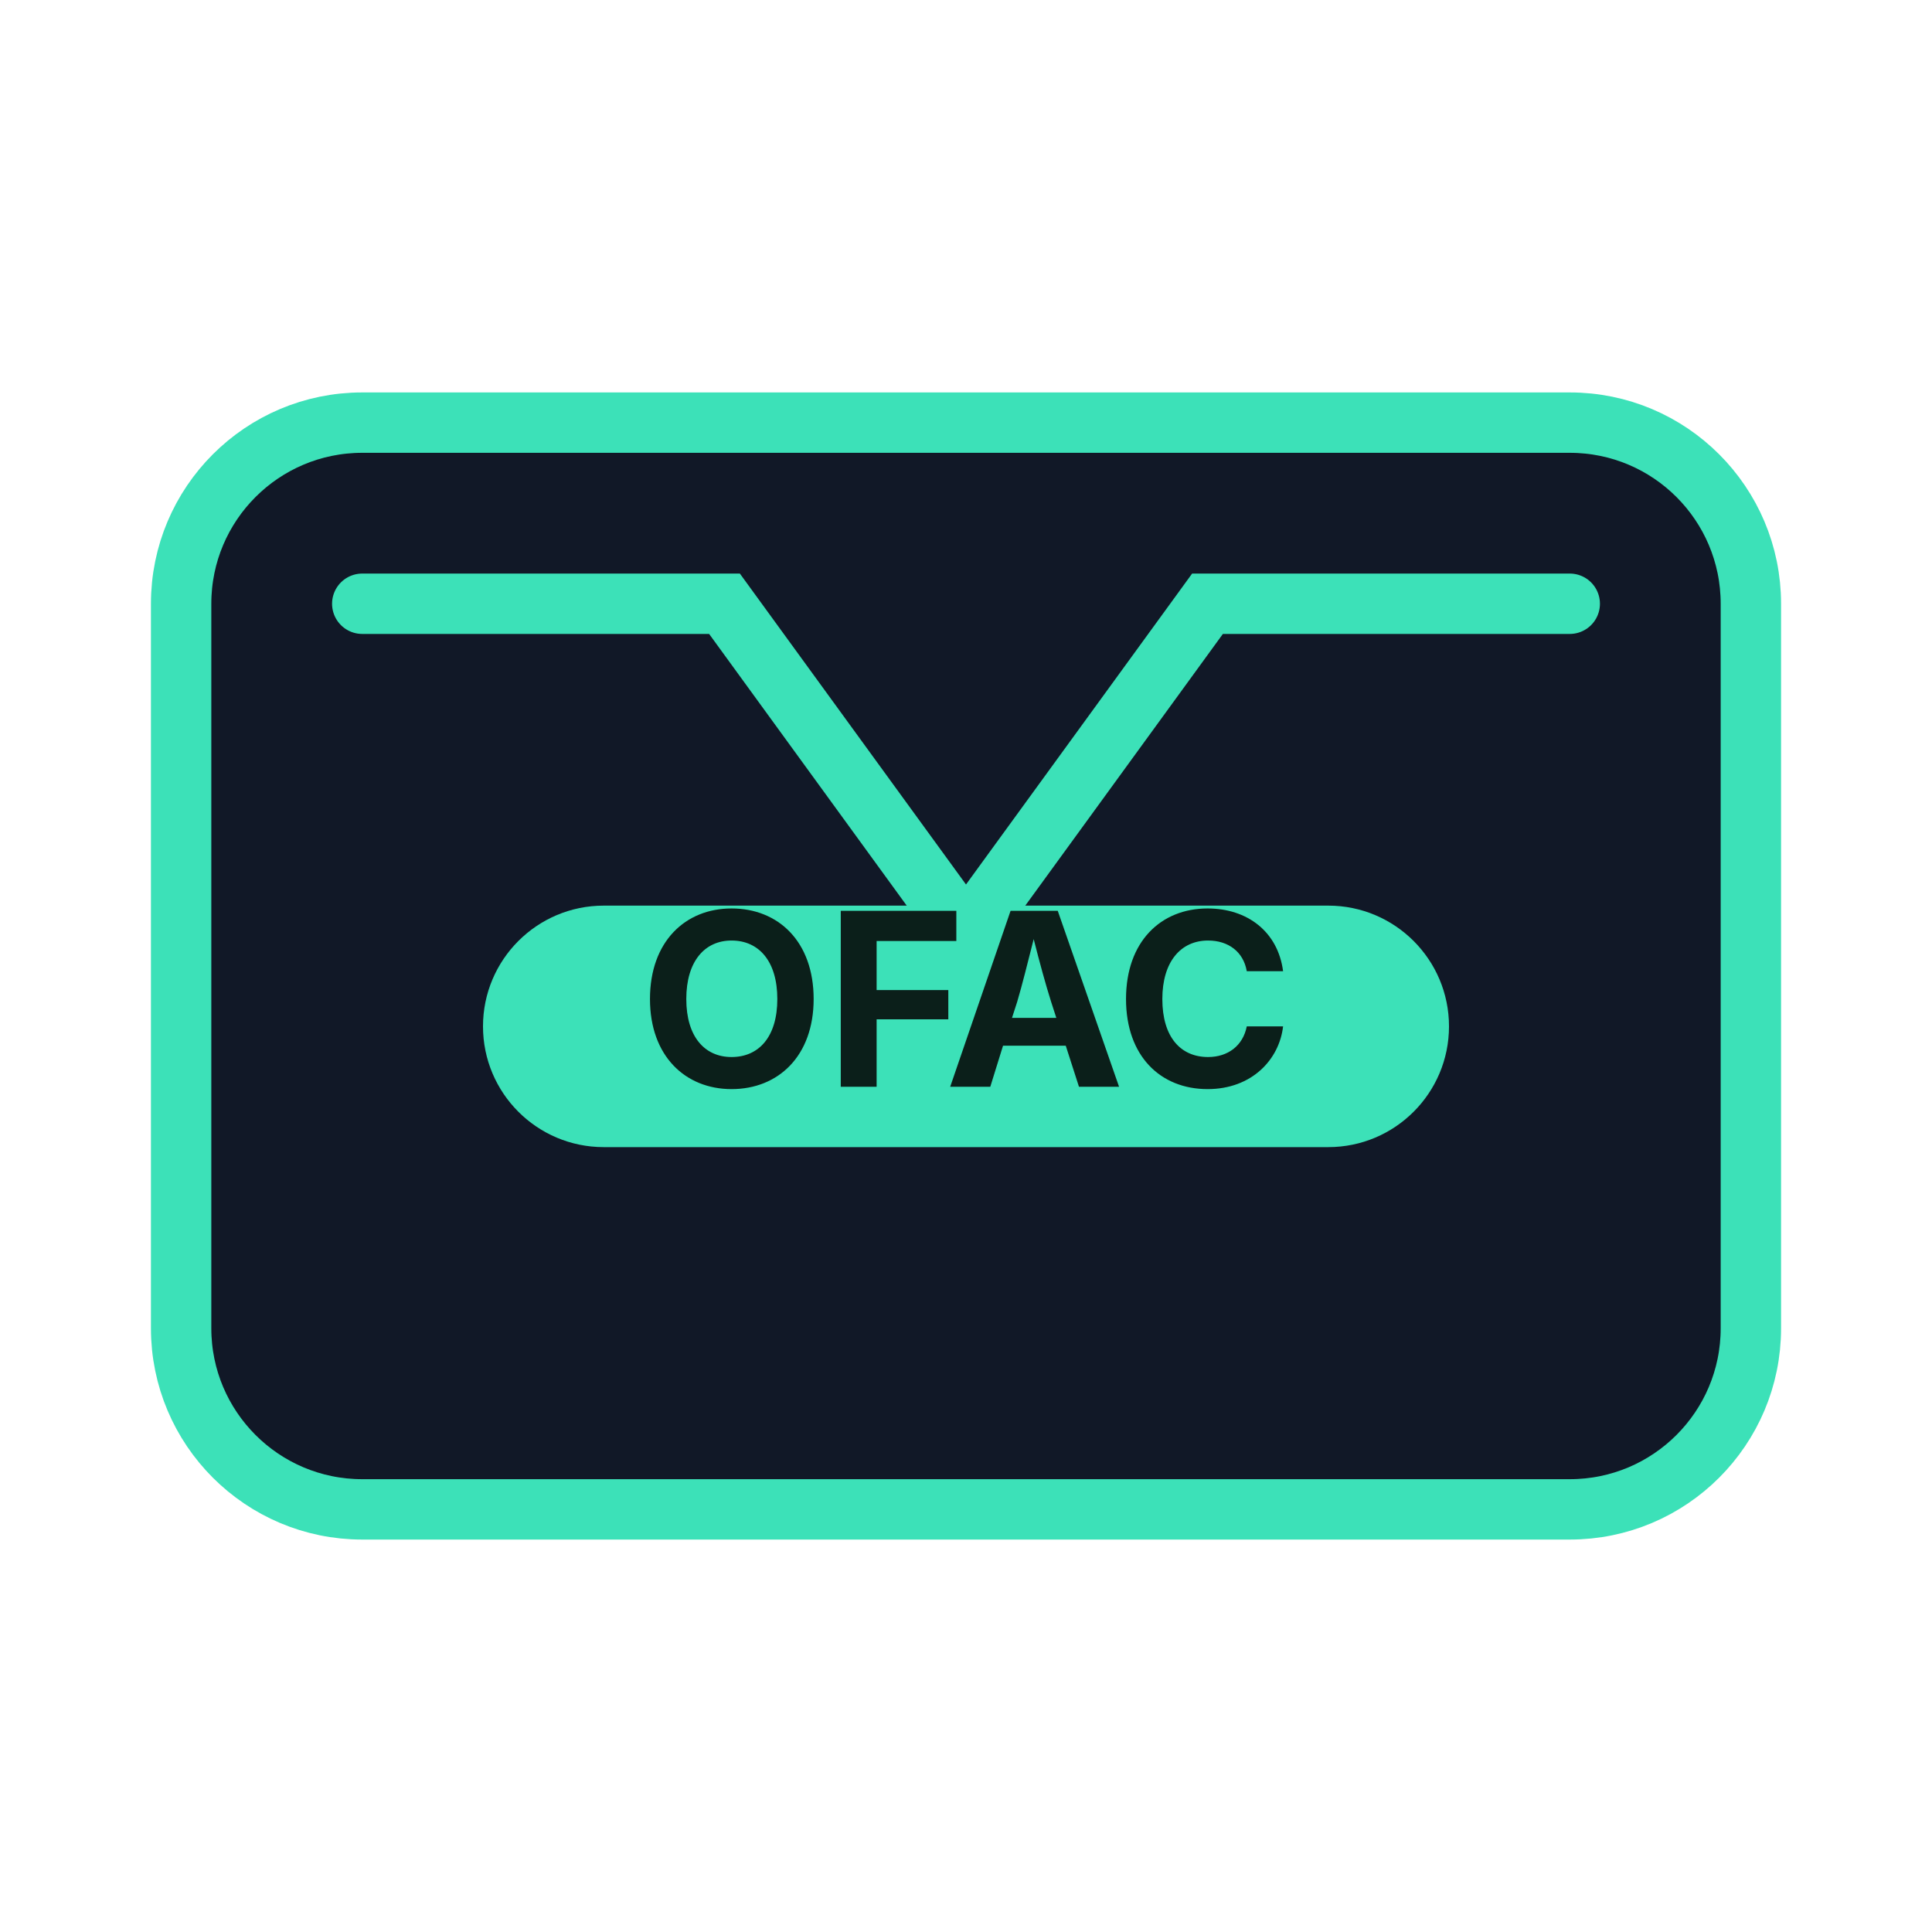
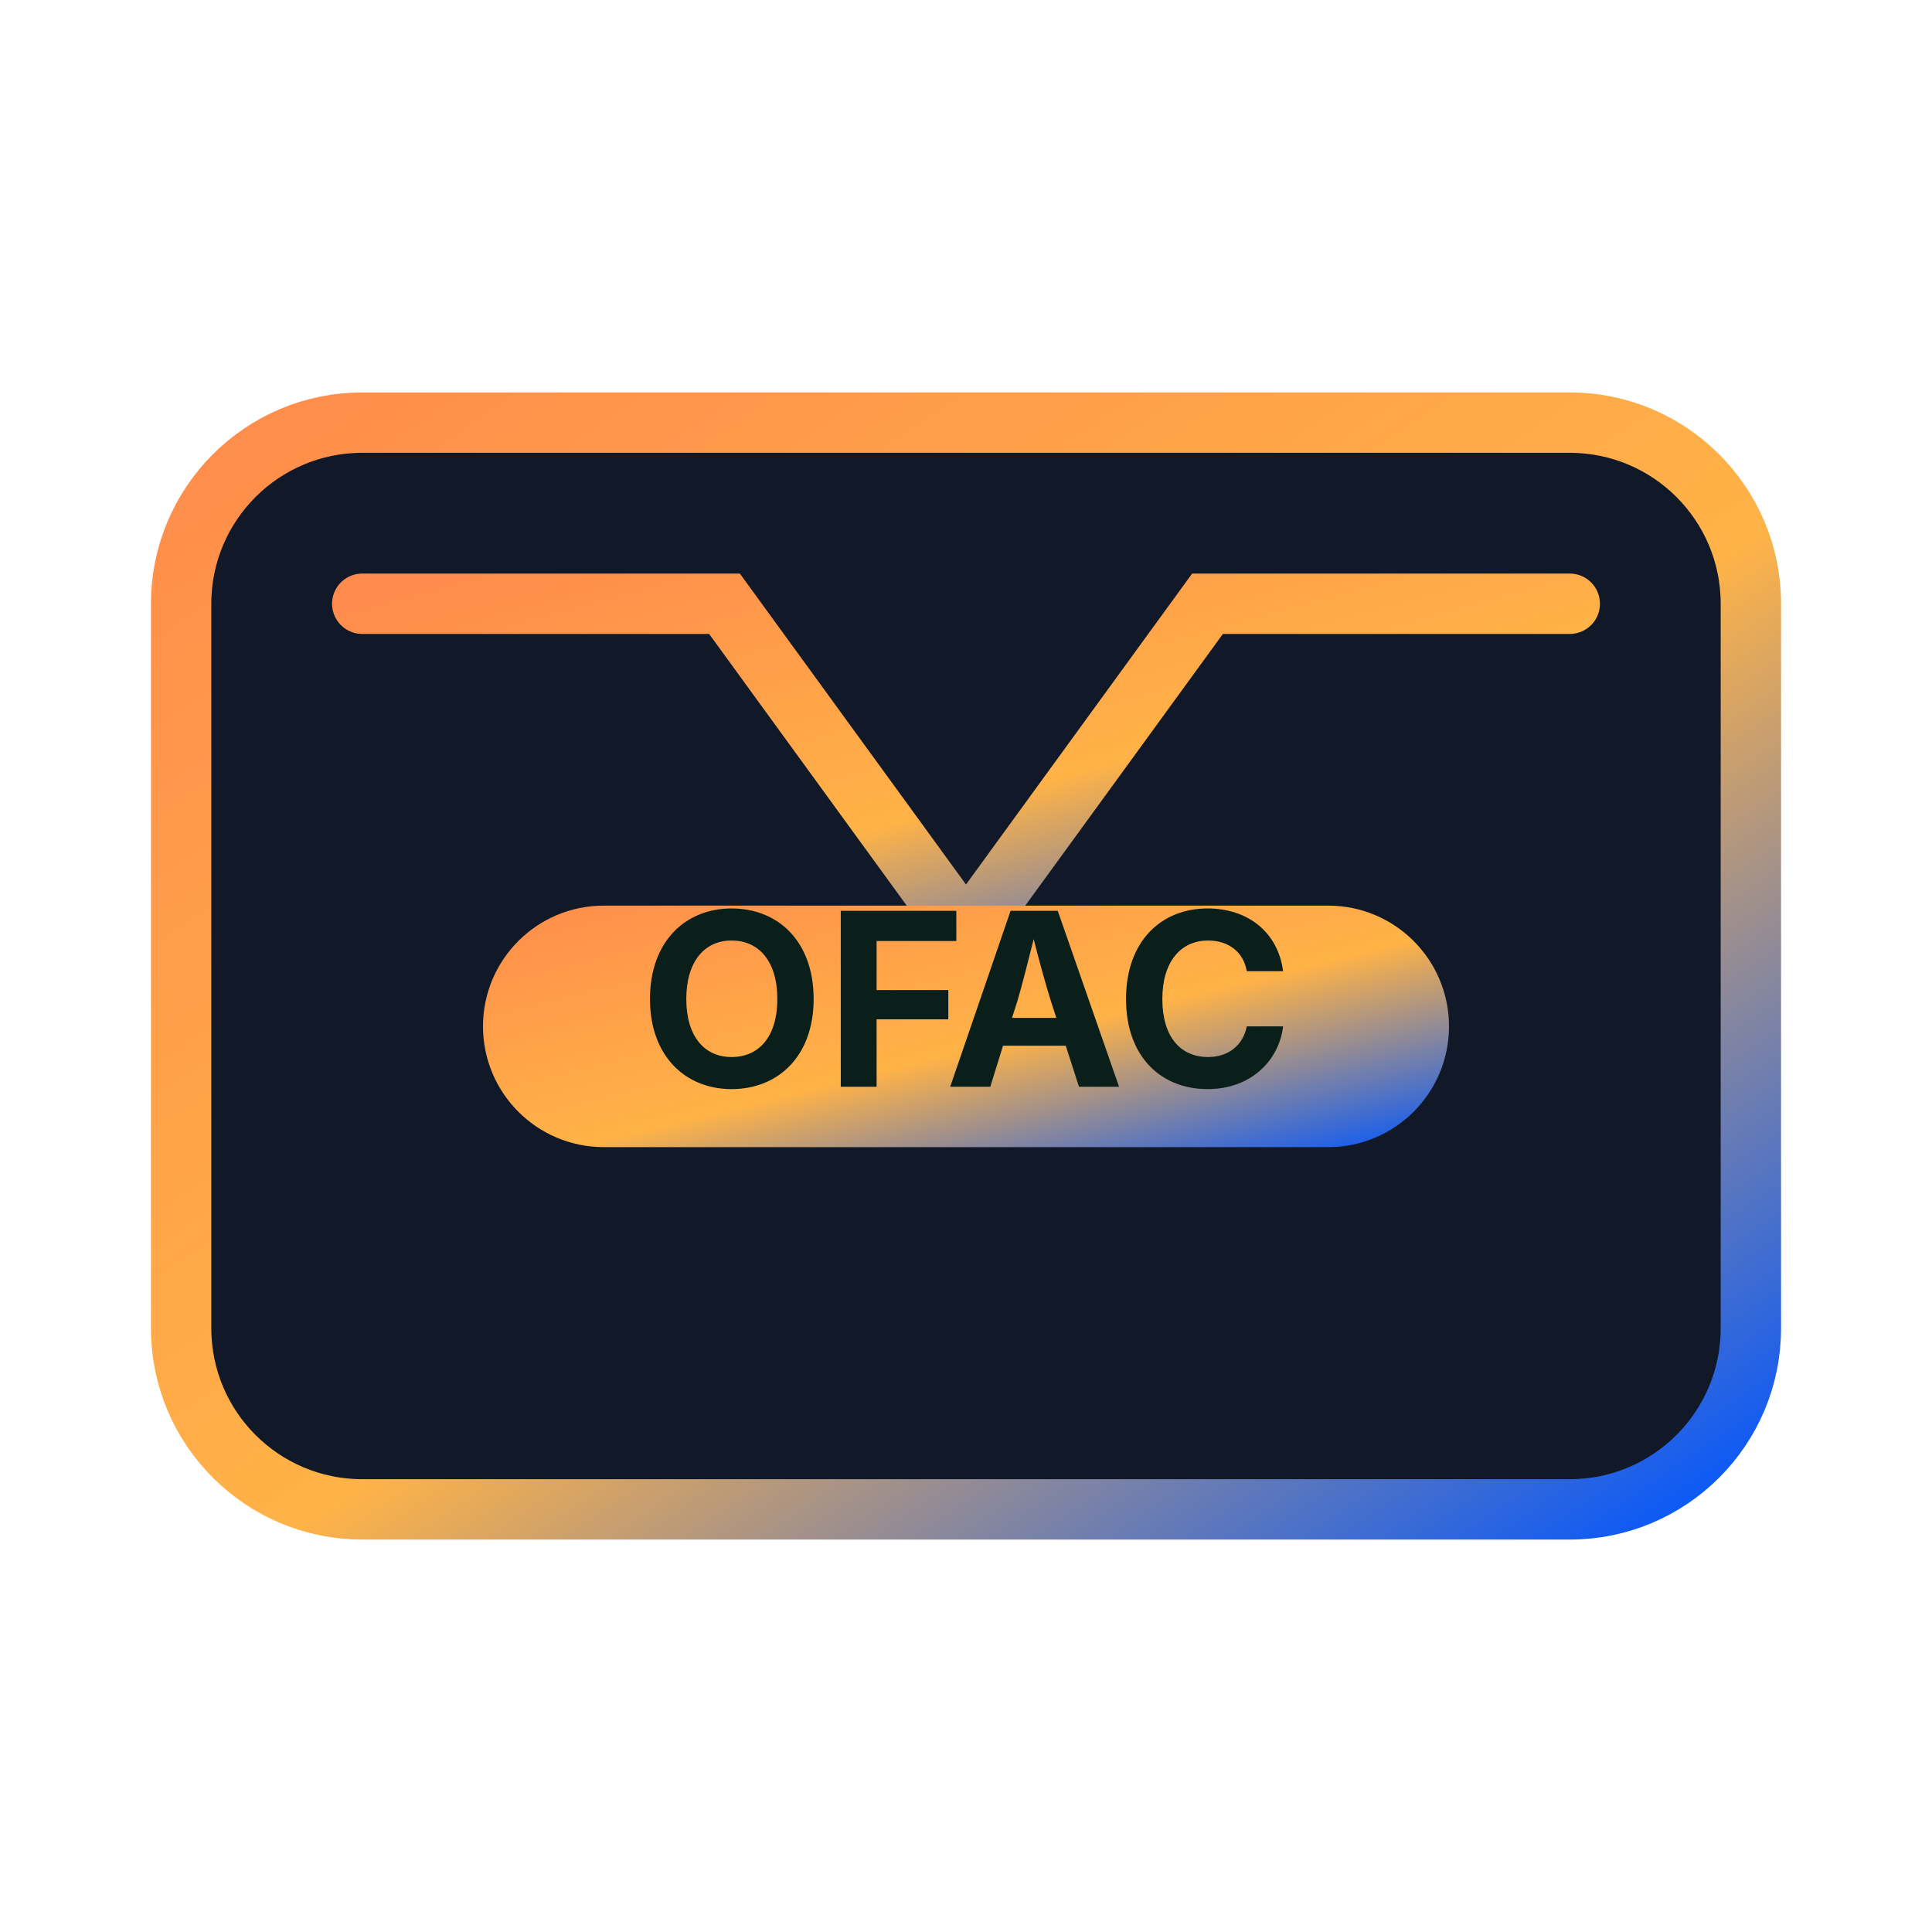
<svg xmlns="http://www.w3.org/2000/svg" viewBox="0 0 64 64" fill="none">
-   <rect x="6" y="14" width="52" height="36" rx="6" fill="#111827" stroke="#3CE1B8" stroke-width="2" />
-   <path d="M12 20h12l8 11 8-11h12" stroke="#3CE1B8" stroke-width="2" stroke-linecap="round" />
-   <rect x="16" y="30" width="32" height="8" rx="4" fill="#3CE1B8" />
+   <defs>
+     <linearGradient id="themeGradientOfac" x1="0%" y1="0%" x2="100%" y2="100%">
+       <stop offset="0%" stop-color="#ff8c4c" />
+       <stop offset="55%" stop-color="#ffb347" />
+       <stop offset="100%" stop-color="#0055ff" />
+     </linearGradient>
+   </defs>
+   <rect x="6" y="14" width="52" height="36" rx="6" fill="#111827" stroke="url(#themeGradientOfac)" stroke-width="2" />
+   <path d="M12 20h12l8 11 8-11h12" stroke="url(#themeGradientOfac)" stroke-width="2" stroke-linecap="round" />
+   <rect x="16" y="30" width="32" height="8" rx="4" fill="url(#themeGradientOfac)" />
  <text x="32" y="36" fill="#0B1F1A" font-family="Inter, Arial, sans-serif" font-size="8" font-weight="700" text-anchor="middle">OFAC</text>
</svg>
